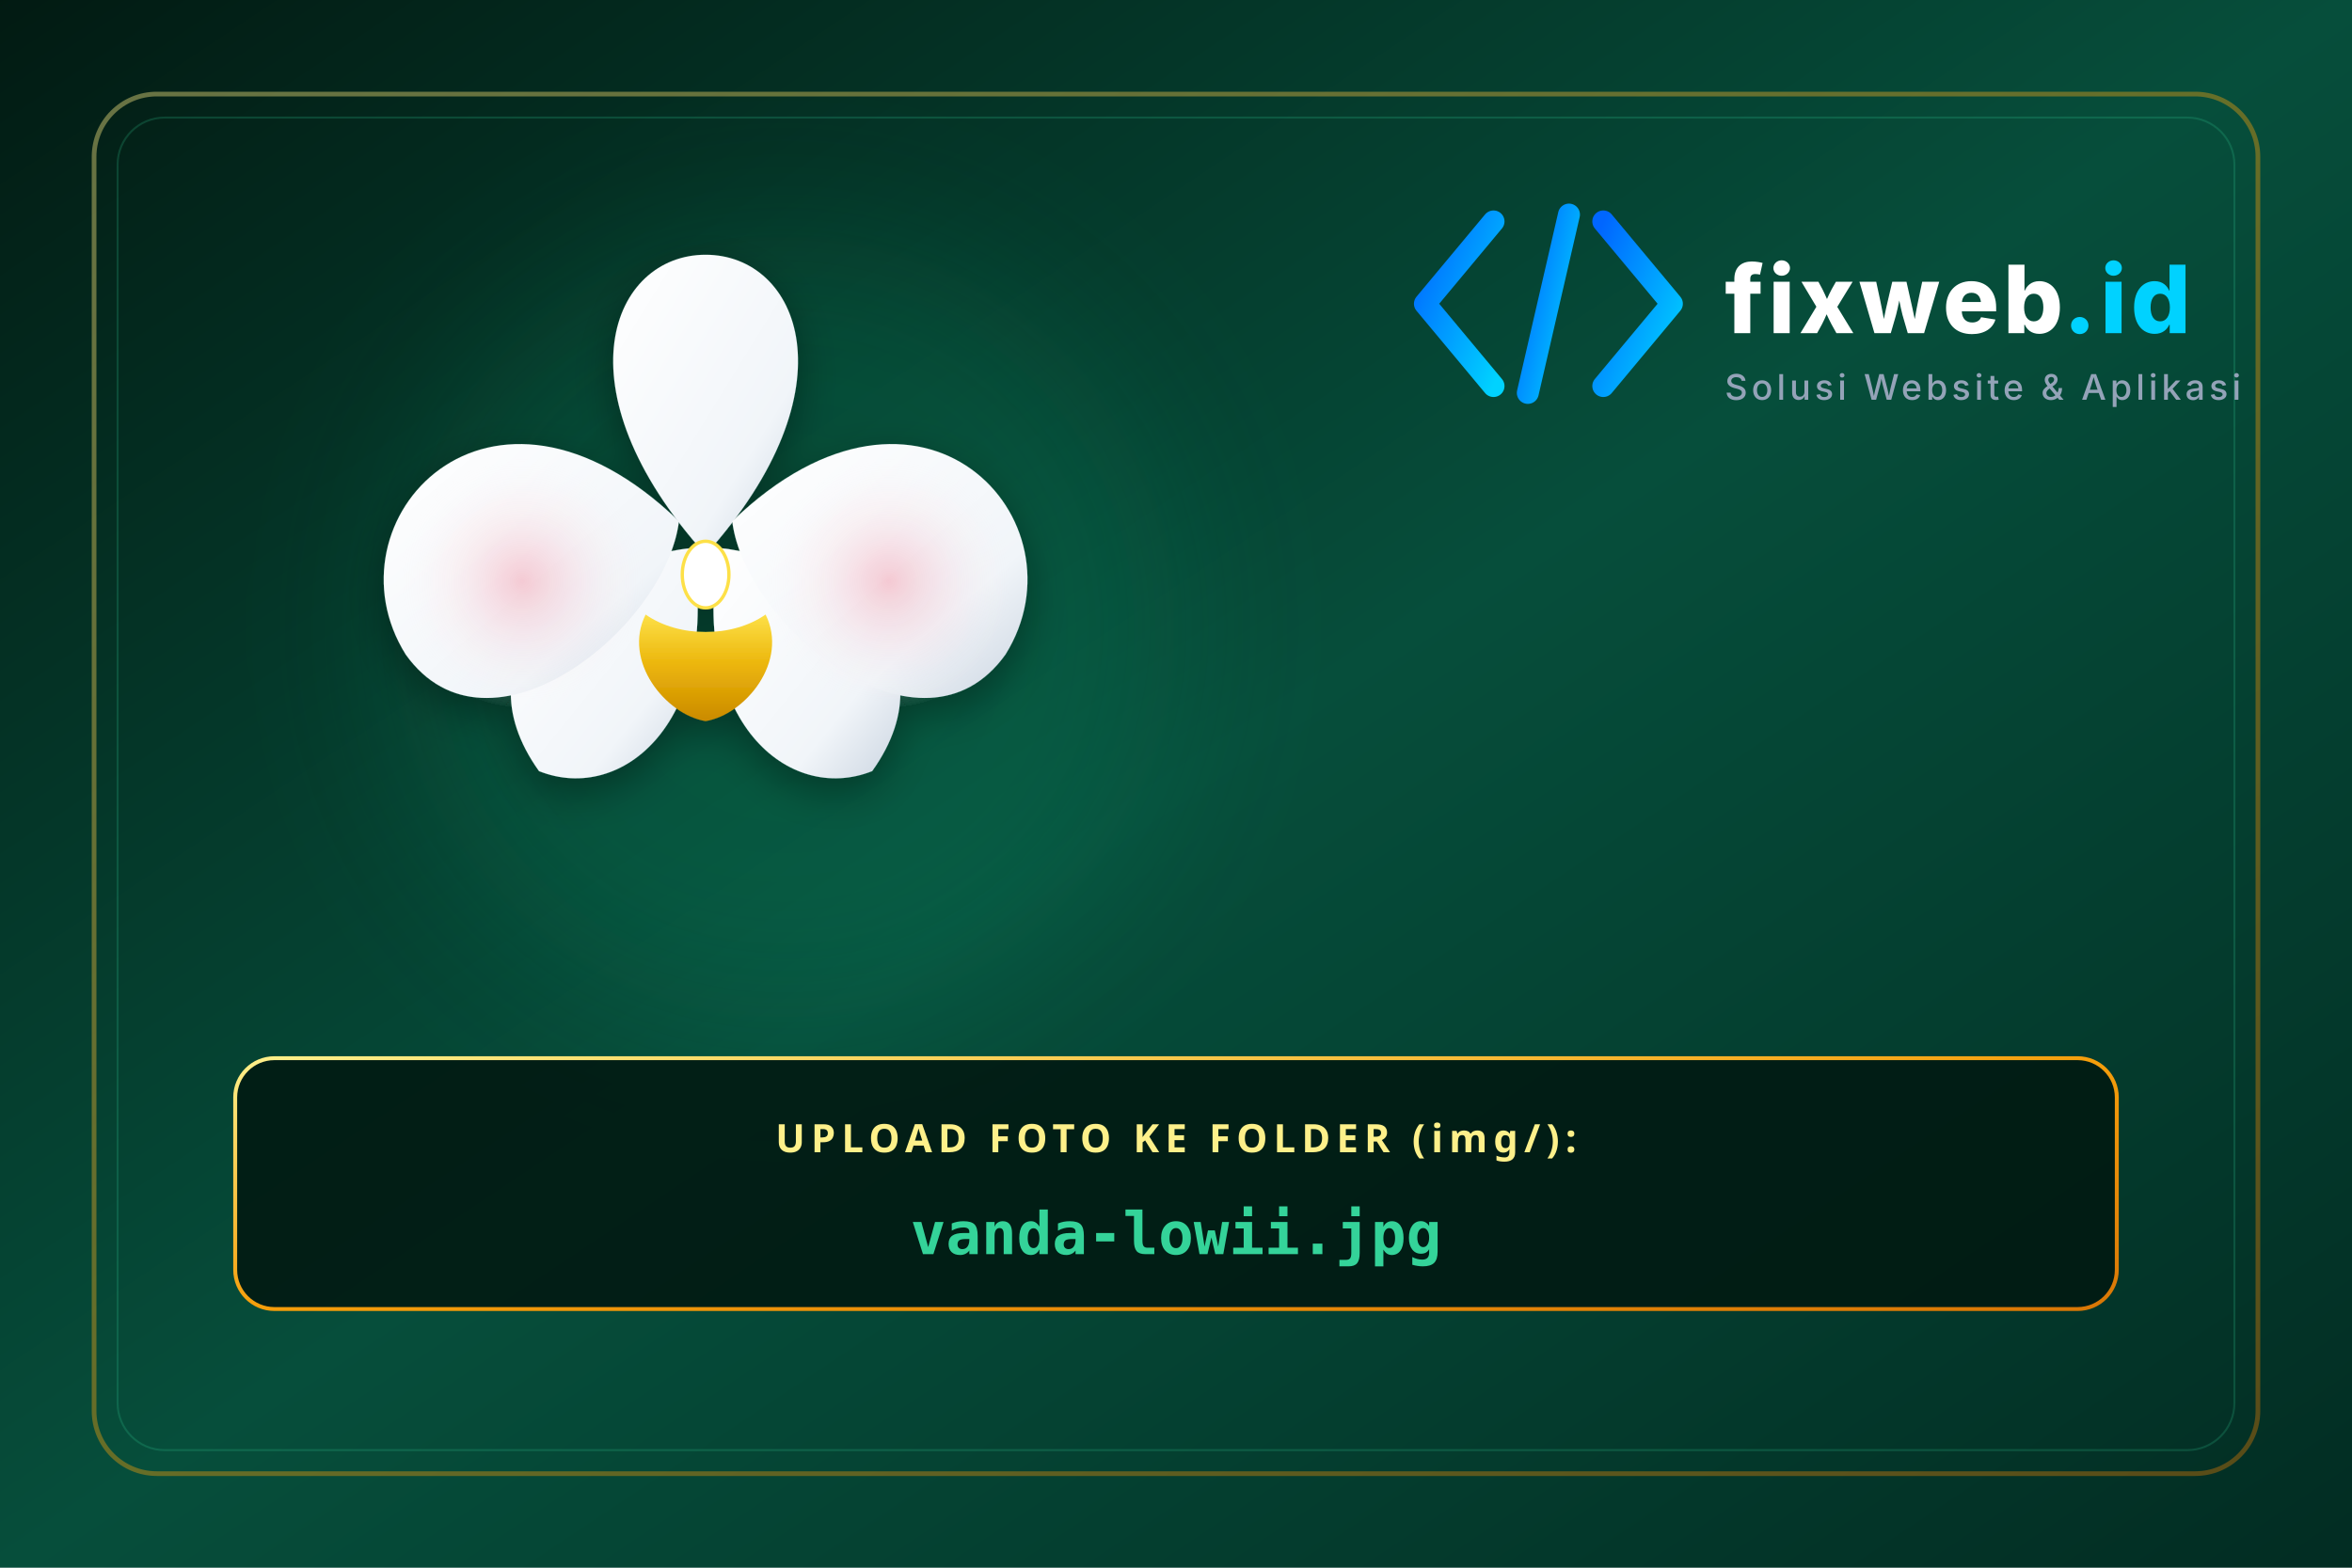
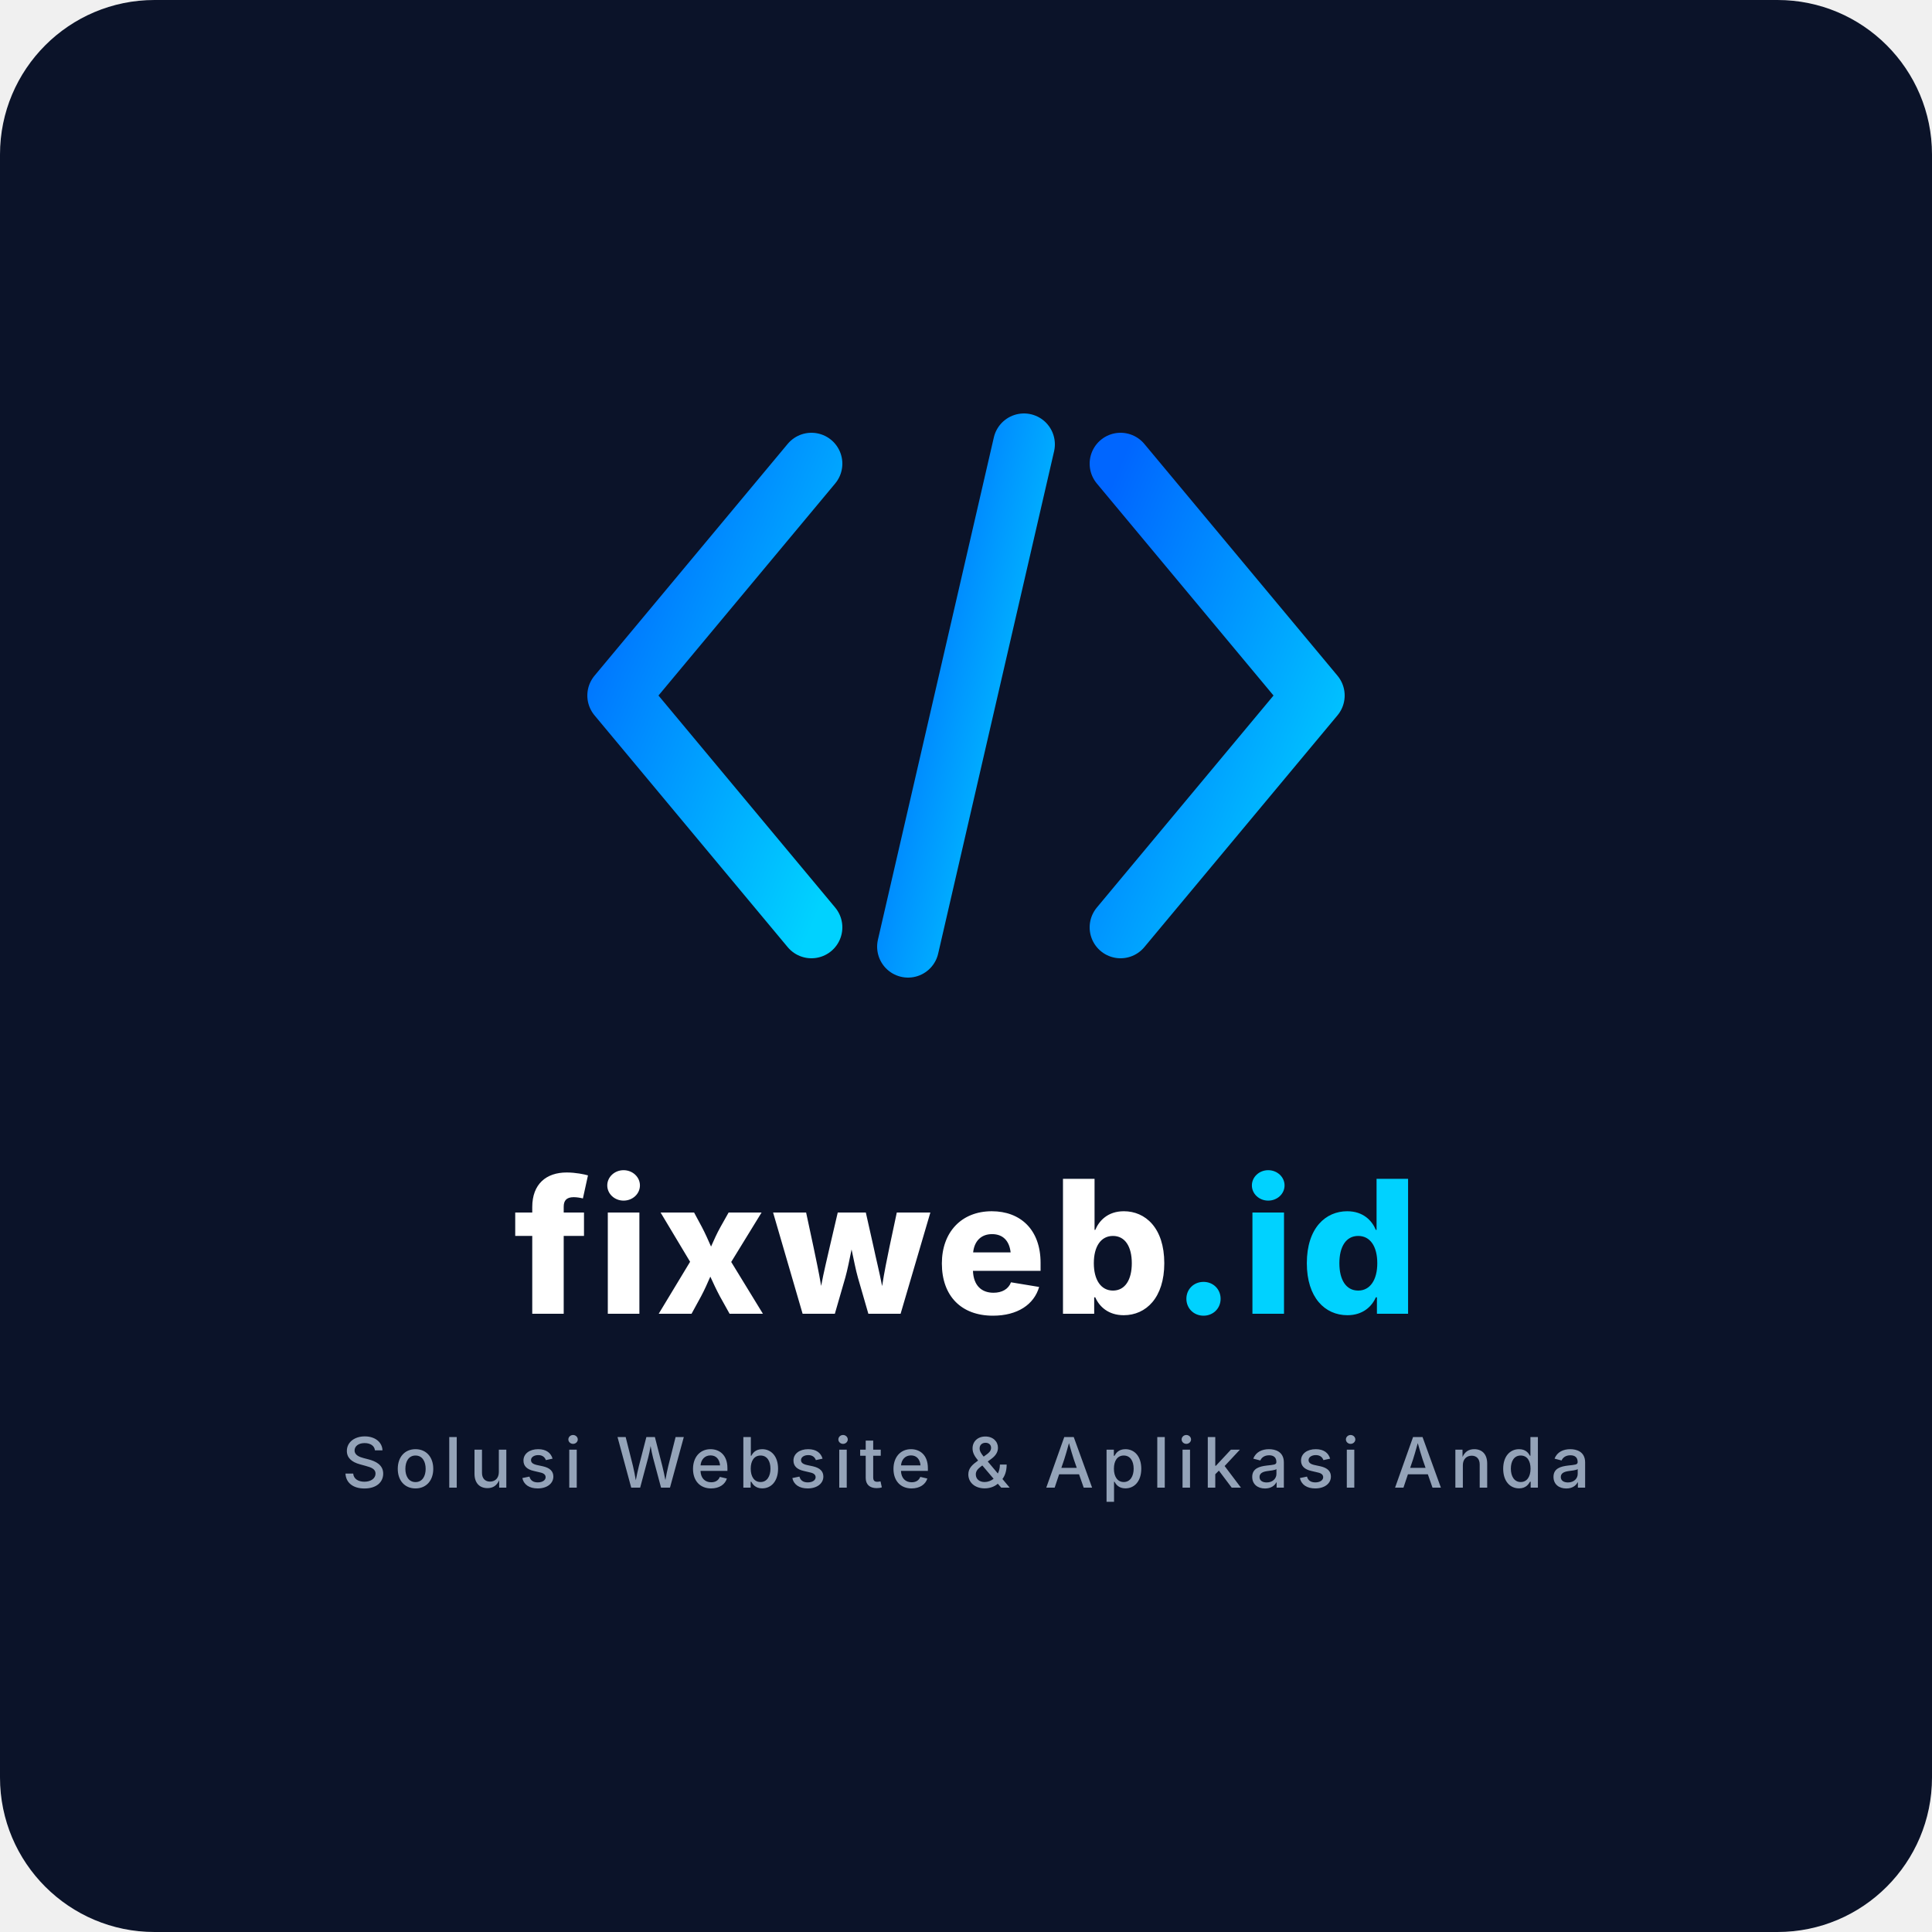
- <svg xmlns="http://www.w3.org/2000/svg" viewBox="0 0 600 400" width="100%" height="100%">
+ <svg xmlns="http://www.w3.org/2000/svg" viewBox="0 0 500 500" width="100%" height="100%">
  <defs>
-     <linearGradient id="bgGrad" x1="0%" y1="0%" x2="100%" y2="100%">
-       <stop offset="0%" stop-color="#021a12" />
-       <stop offset="50%" stop-color="#064e3b" />
-       <stop offset="100%" stop-color="#022c22" />
-     </linearGradient>
-     <linearGradient id="whitePetal" x1="0%" y1="0%" x2="100%" y2="100%">
-       <stop offset="0%" stop-color="#ffffff" />
-       <stop offset="70%" stop-color="#f1f5f9" />
-       <stop offset="100%" stop-color="#cbd5e1" />
-     </linearGradient>
-     <radialGradient id="pinkCenter" cx="50%" cy="50%" r="50%">
-       <stop offset="0%" stop-color="#f43f5e" stop-opacity="0.25" />
-       <stop offset="100%" stop-color="#ffffff" stop-opacity="0" />
-     </radialGradient>
-     <linearGradient id="lipGrad" x1="0%" y1="0%" x2="0%" y2="100%">
-       <stop offset="0%" stop-color="#fde047" />
-       <stop offset="50%" stop-color="#eab308" />
-       <stop offset="100%" stop-color="#ca8a04" />
-     </linearGradient>
    <linearGradient id="blueGrad" x1="0%" y1="0%" x2="100%" y2="100%">
      <stop offset="0%" stop-color="#0066ff" />
      <stop offset="100%" stop-color="#00d2ff" />
    </linearGradient>
-     <linearGradient id="goldFont" x1="0%" y1="0%" x2="100%" y2="100%">
-       <stop offset="0%" stop-color="#fef08a" />
-       <stop offset="50%" stop-color="#f59e0b" />
-       <stop offset="100%" stop-color="#d97706" />
-     </linearGradient>
-     <filter id="shadow" x="-20%" y="-20%" width="140%" height="140%">
-       <feDropShadow dx="0" dy="4" stdDeviation="6" flood-color="#000000" flood-opacity="0.35" />
-     </filter>
  </defs>
-   <rect width="600" height="400" fill="url(#bgGrad)" />
-   <rect x="24" y="24" width="552" height="352" rx="16" fill="none" stroke="url(#goldFont)" stroke-width="1.2" opacity="0.4" />
-   <rect x="30" y="30" width="540" height="340" rx="12" fill="none" stroke="#34d399" stroke-width="0.5" opacity="0.2" />
-   <circle cx="200" cy="160" r="100" fill="#10b981" opacity="0.15" filter="blur(20px)" />
-   <g transform="translate(180, 150) scale(0.85)" filter="url(#shadow)">
-     <path d="M 0,-100 C 28,-100 45,-60 0,-10 C -45,-60 -28,-100 0,-100 Z" fill="url(#whitePetal)" />
-     <path d="M -4,-12 C -40,-8 -75,20 -50,55 C -25,65 5,40 -4,-12 Z" fill="url(#whitePetal)" />
-     <path d="M 4,-12 C 40,-8 75,20 50,55 C 25,65 -5,40 4,-12 Z" fill="url(#whitePetal)" />
-     <path d="M -8,-20 C -65,-75 -115,-20 -90,20 C -65,55 -12,12 -8,-20 Z" fill="url(#whitePetal)" />
-     <circle cx="-55" cy="-2" r="38" fill="url(#pinkCenter)" />
-     <path d="M 8,-20 C 65,-75 115,-20 90,20 C 65,55 12,12 8,-20 Z" fill="url(#whitePetal)" />
-     <circle cx="55" cy="-2" r="38" fill="url(#pinkCenter)" />
-     <path d="M -18,8 C -25,22 -12,38 0,40 C 12,38 25,22 18,8 C 8,15 -8,15 -18,8 Z" fill="url(#lipGrad)" />
-     <ellipse cx="0" cy="-4" rx="7" ry="10" fill="#ffffff" stroke="#fde047" stroke-width="1" />
+   <rect width="500" height="500" fill="#0b1329" rx="40" />
+   <g transform="translate(150, 110)">
+     <path d="M 60 10 L 10 70 L 60 130" fill="none" stroke="url(#blueGrad)" stroke-width="16" stroke-linecap="round" stroke-linejoin="round" />
+     <path d="M 115 5 L 85 135" fill="none" stroke="url(#blueGrad)" stroke-width="16" stroke-linecap="round" />
+     <path d="M 140 10 L 190 70 L 140 130" fill="none" stroke="url(#blueGrad)" stroke-width="16" stroke-linecap="round" stroke-linejoin="round" />
  </g>
-   <g transform="translate(360, 60)">
-     <g transform="scale(0.35) translate(0, -20)">
-       <path d="M 60 10 L 10 70 L 60 130" fill="none" stroke="url(#blueGrad)" stroke-width="16" stroke-linecap="round" stroke-linejoin="round" />
-       <path d="M 115 5 L 85 135" fill="none" stroke="url(#blueGrad)" stroke-width="16" stroke-linecap="round" />
-       <path d="M 140 10 L 190 70 L 140 130" fill="none" stroke="url(#blueGrad)" stroke-width="16" stroke-linecap="round" stroke-linejoin="round" />
-     </g>
-     <text x="80" y="25" font-family="system-ui, -apple-system, sans-serif" font-weight="800" font-size="24" fill="#ffffff" letter-spacing="1">fixweb<tspan fill="#00d2ff">.id</tspan>
-     </text>
-     <text x="80" y="42" font-family="system-ui, -apple-system, sans-serif" font-weight="500" font-size="9" fill="#94a3b8" letter-spacing="1">Solusi Website &amp; Aplikasi</text>
-   </g>
-   <g>
-     <rect x="60" y="270" width="480" height="64" rx="10" fill="rgba(2, 26, 18, 0.9)" stroke="url(#goldFont)" stroke-width="1" />
-     <text x="300" y="294" font-family="'Plus Jakarta Sans', sans-serif" font-size="10" font-weight="700" fill="#fef08a" text-anchor="middle" letter-spacing="1.5">
-       UPLOAD FOTO KE FOLDER (img/):
-     </text>
-     <text x="300" y="320" font-family="monospace, sans-serif" font-size="15" font-weight="bold" fill="#34d399" text-anchor="middle">
-       <tspan id="dynamic-filename">vanda-lowii.jpg</tspan>
-     </text>
-   </g>
+   <text x="250" y="340" font-family="system-ui, -apple-system, sans-serif" font-weight="800" font-size="48" fill="#ffffff" text-anchor="middle" letter-spacing="1.5">fixweb<tspan fill="#00d2ff">.id</tspan>
+   </text>
+   <text x="250" y="385" font-family="system-ui, -apple-system, sans-serif" font-weight="500" font-size="18" fill="#94a3b8" text-anchor="middle" letter-spacing="2">Solusi Website &amp; Aplikasi Anda</text>
</svg>
